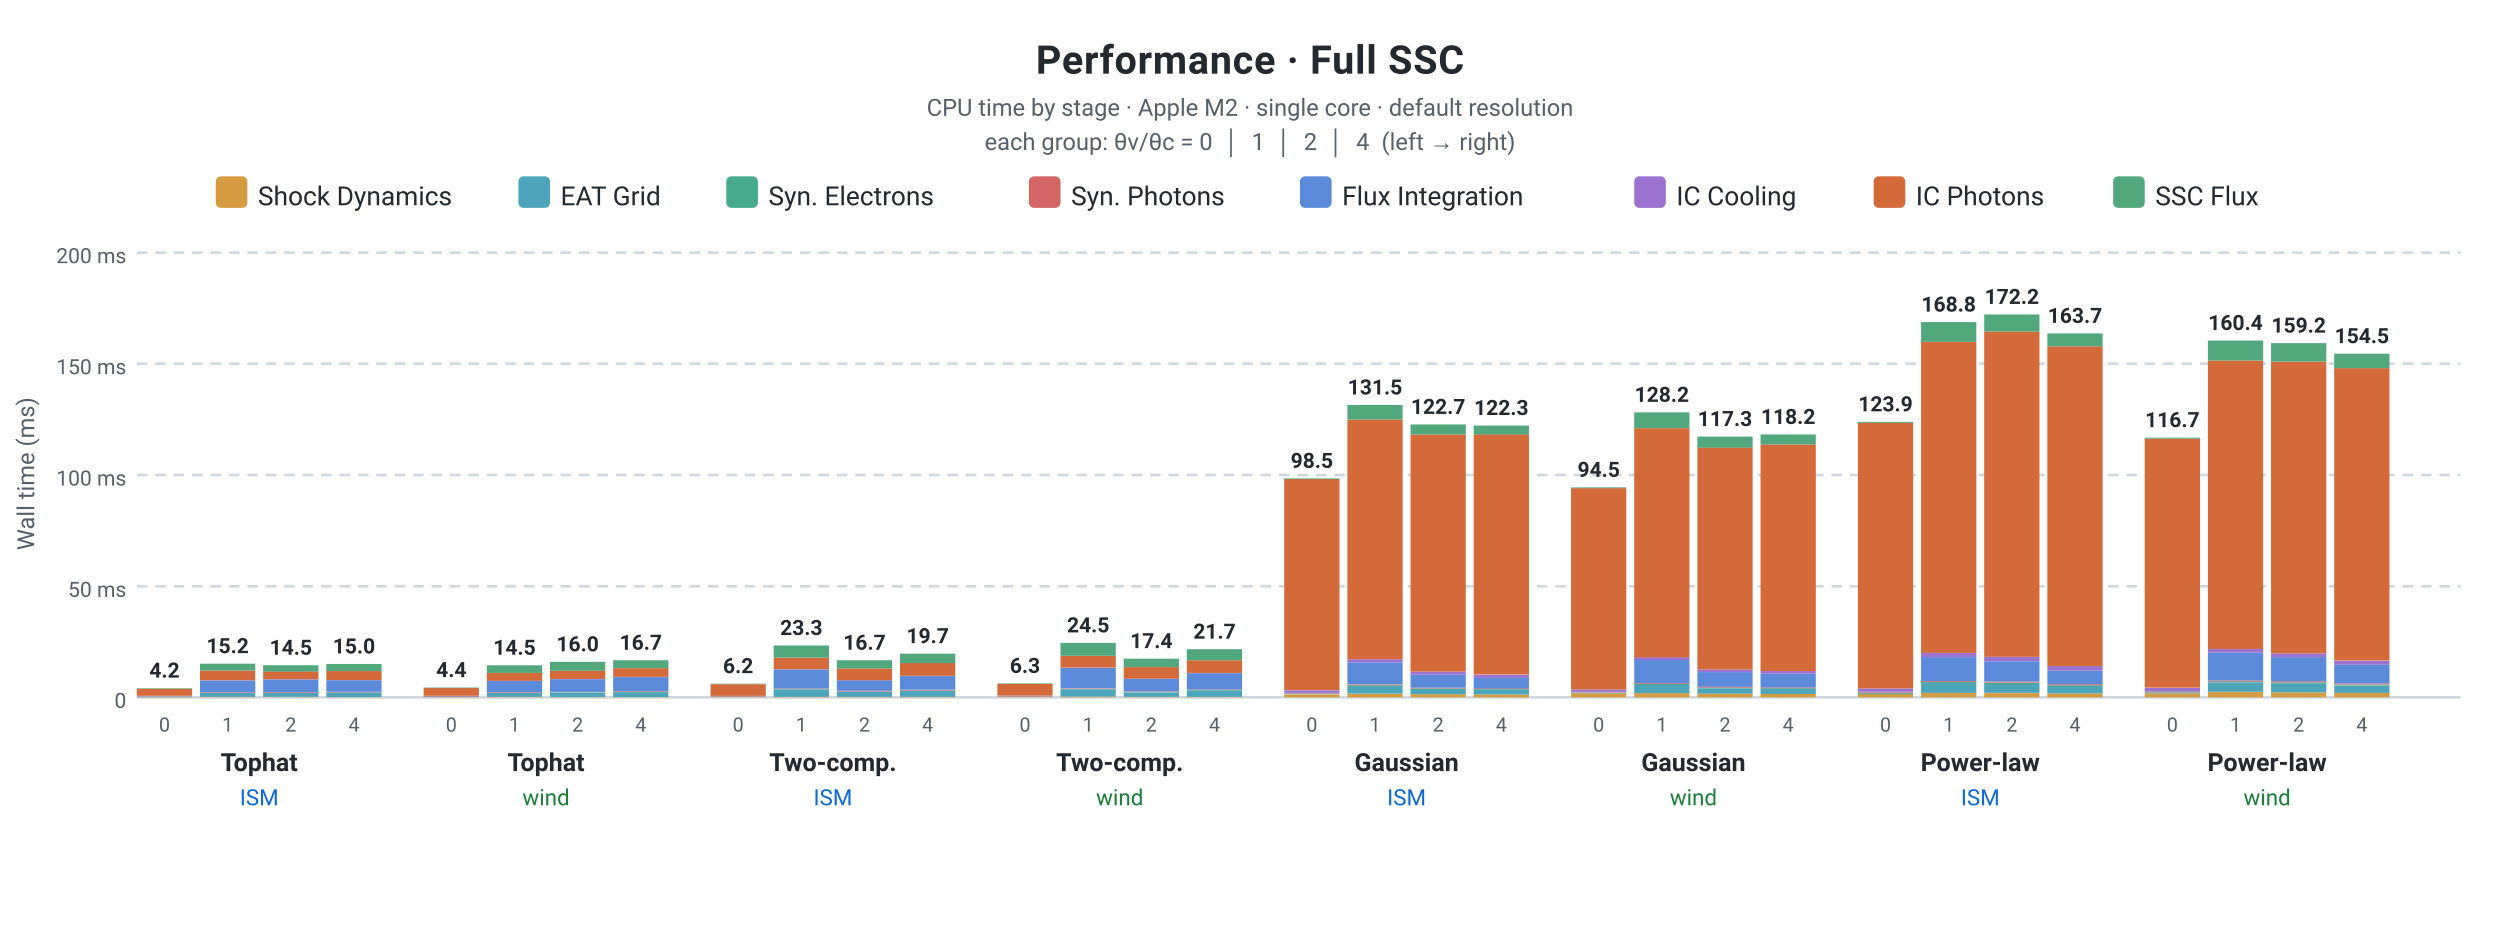
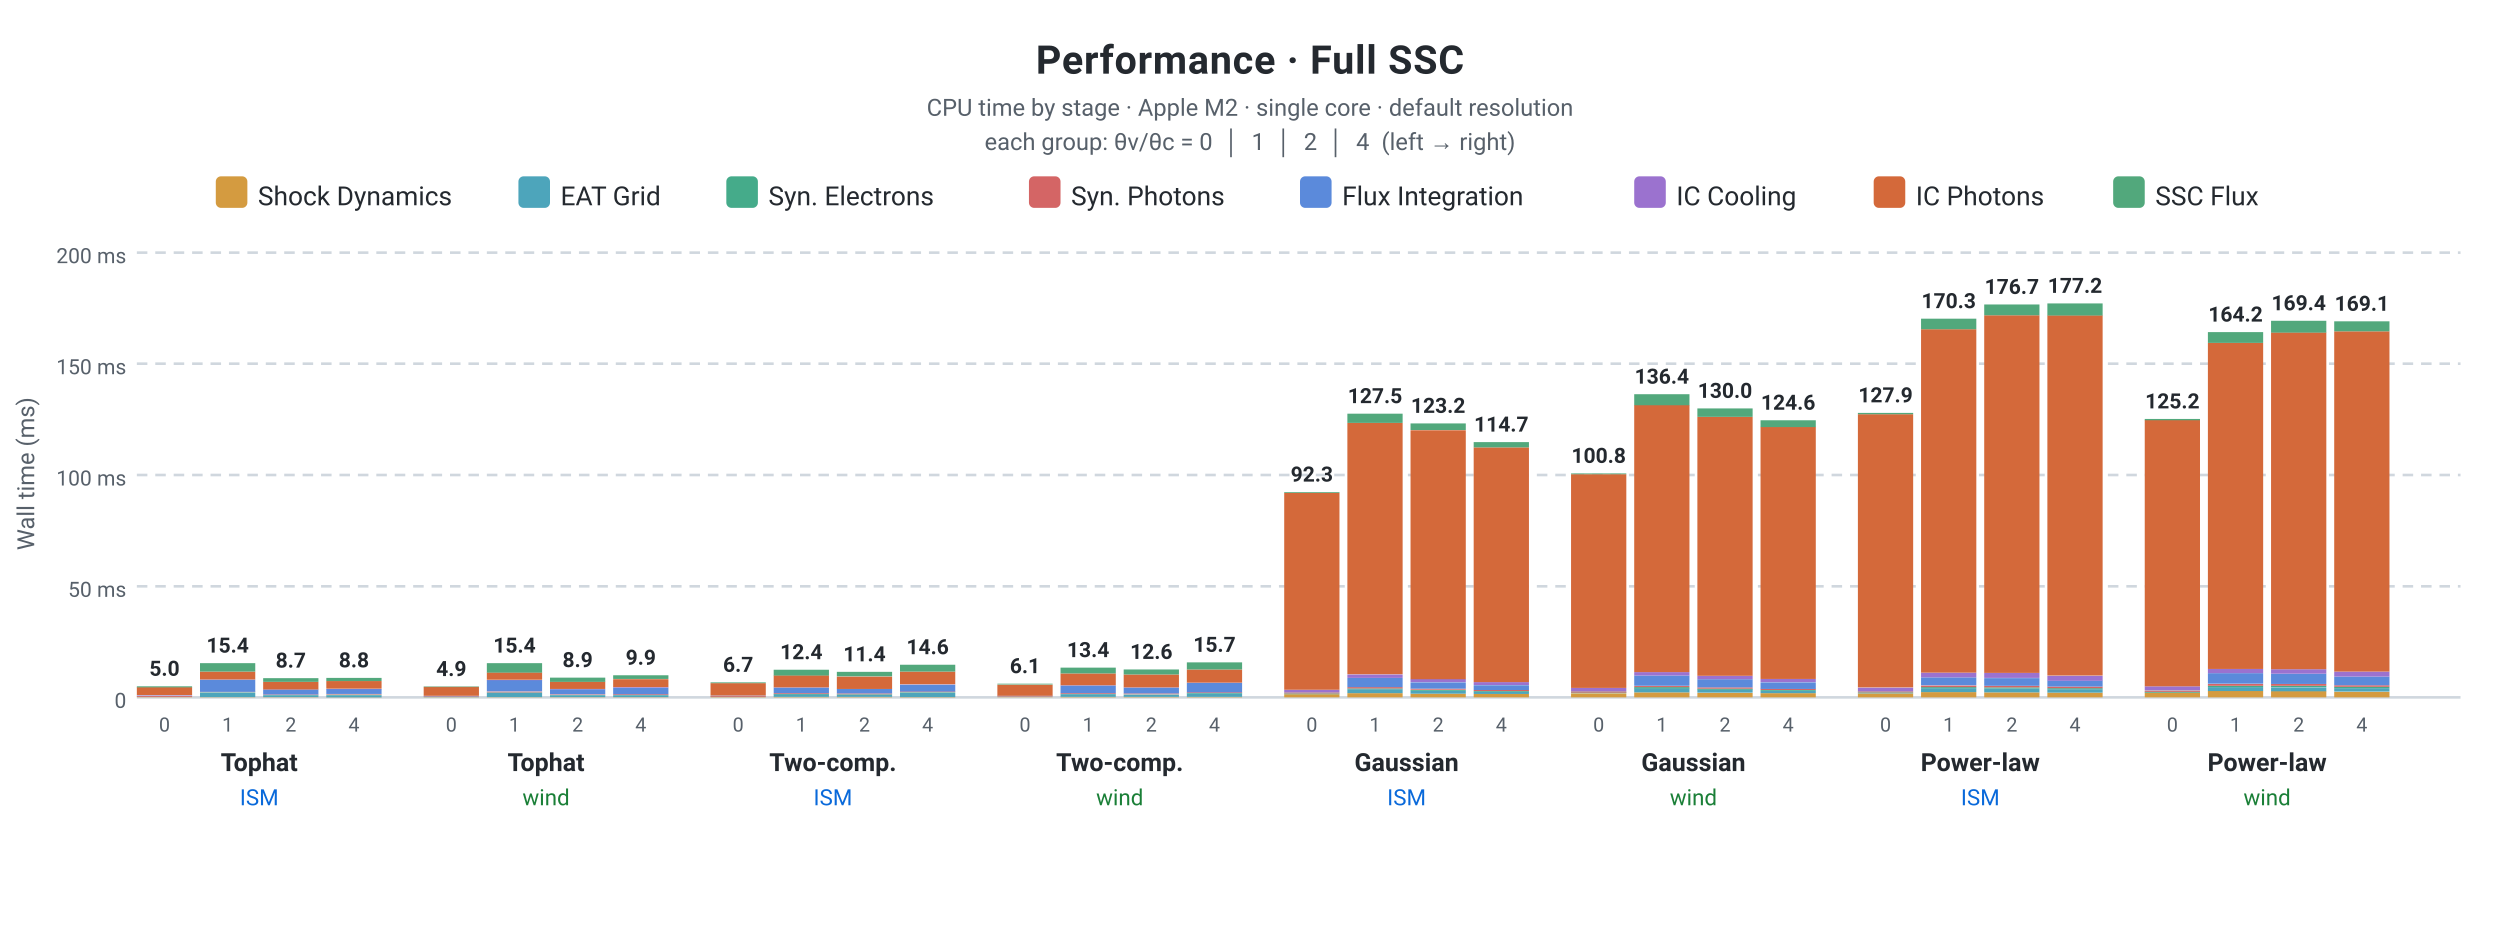
<svg xmlns="http://www.w3.org/2000/svg" viewBox="0 0 950 360" font-family="-apple-system, 'Segoe UI', Roboto, 'Helvetica Neue', Arial, sans-serif">
  <style>
    .cp { fill: #24292F; }
    .cs { fill: #57606A; }
    .cb { fill: #24292F; }
    .mi { fill: #0969DA; }
    .mw { fill: #1A7F37; }
    .gl { stroke: #D0D7DE; fill: none; }
  </style>
  <rect width="950" height="360" fill="transparent" rx="12" />
  <text x="475" y="28" text-anchor="middle" font-size="15" font-weight="700" class="cp" letter-spacing="0.3">Performance · Full SSC</text>
  <text x="475" y="44" text-anchor="middle" font-size="9" class="cs">CPU time by stage · Apple M2 · single core · default resolution</text>
  <text x="475" y="57" text-anchor="middle" font-size="9" class="cs">each group: θv/θc = 0 │ 1 │ 2 │ 4 (left → right)</text>
  <rect x="82" y="67" width="12" height="12" rx="2" fill="#D49B40" />
  <text x="98" y="78" font-size="10" class="cb">Shock Dynamics</text>
  <rect x="197" y="67" width="12" height="12" rx="2" fill="#4DA5BB" />
  <text x="213" y="78" font-size="10" class="cb">EAT Grid</text>
  <rect x="276" y="67" width="12" height="12" rx="2" fill="#45AB8A" />
  <text x="292" y="78" font-size="10" class="cb">Syn. Electrons</text>
  <rect x="391" y="67" width="12" height="12" rx="2" fill="#D46565" />
  <text x="407" y="78" font-size="10" class="cb">Syn. Photons</text>
  <rect x="494" y="67" width="12" height="12" rx="2" fill="#5B8ADB" />
  <text x="510" y="78" font-size="10" class="cb">Flux Integration</text>
  <rect x="621" y="67" width="12" height="12" rx="2" fill="#9B72CF" />
  <text x="637" y="78" font-size="10" class="cb">IC Cooling</text>
  <rect x="712" y="67" width="12" height="12" rx="2" fill="#D4693A" />
  <text x="728" y="78" font-size="10" class="cb">IC Photons</text>
  <rect x="803" y="67" width="12" height="12" rx="2" fill="#52A87C" />
  <text x="819" y="78" font-size="10" class="cb">SSC Flux</text>
  <line x1="52" y1="265" x2="935" y2="265" class="gl" stroke-width="1" />
  <line x1="52" y1="222.8" x2="935" y2="222.8" class="gl" stroke-width="1" stroke-dasharray="4,3" />
  <text x="48" y="226.8" text-anchor="end" font-size="8" class="cs">50 ms</text>
  <line x1="52" y1="180.5" x2="935" y2="180.5" class="gl" stroke-width="1" stroke-dasharray="4,3" />
  <text x="48" y="184.5" text-anchor="end" font-size="8" class="cs">100 ms</text>
  <line x1="52" y1="138.2" x2="935" y2="138.2" class="gl" stroke-width="1" stroke-dasharray="4,3" />
  <text x="48" y="142.2" text-anchor="end" font-size="8" class="cs">150 ms</text>
  <line x1="52" y1="96.0" x2="935" y2="96.0" class="gl" stroke-width="1" stroke-dasharray="4,3" />
  <text x="48" y="100.0" text-anchor="end" font-size="8" class="cs">200 ms</text>
  <text x="48" y="269" text-anchor="end" font-size="8" class="cs">0</text>
  <rect x="52.0" y="264.9" width="21" height="0.1" fill="#D49B40" />
  <rect x="52.0" y="264.9" width="21" height="0.0" fill="#4DA5BB" />
-   <rect x="52.0" y="264.8" width="21" height="0.1" fill="#45AB8A" />
-   <rect x="52.0" y="264.6" width="21" height="0.1" fill="#D46565" />
-   <rect x="52.0" y="264.5" width="21" height="0.1" fill="#5B8ADB" />
-   <rect x="52.0" y="264.4" width="21" height="0.1" fill="#9B72CF" />
-   <rect x="52.0" y="261.7" width="21" height="2.7" fill="#D4693A" />
-   <rect x="52.0" y="261.5" width="21" height="0.2" fill="#52A87C" />
-   <text x="62.5" y="257.5" text-anchor="middle" font-size="8" font-weight="600" class="cb">4.2</text>
-   <rect x="76.0" y="264.8" width="21" height="0.2" fill="#D49B40" />
-   <rect x="76.0" y="263.3" width="21" height="1.5" fill="#4DA5BB" />
-   <rect x="76.0" y="263.2" width="21" height="0.1" fill="#45AB8A" />
-   <rect x="76.0" y="263.0" width="21" height="0.2" fill="#D46565" />
-   <rect x="76.0" y="258.6" width="21" height="4.4" fill="#5B8ADB" />
-   <rect x="76.0" y="258.5" width="21" height="0.1" fill="#9B72CF" />
-   <rect x="76.0" y="254.8" width="21" height="3.7" fill="#D4693A" />
-   <rect x="76.0" y="252.2" width="21" height="2.6" fill="#52A87C" />
-   <text x="86.5" y="248.2" text-anchor="middle" font-size="8" font-weight="600" class="cb">15.2</text>
+   <rect x="52.0" y="264.7" width="21" height="0.1" fill="#45AB8A" />
+   <rect x="52.0" y="264.4" width="21" height="0.4" fill="#D46565" />
+   <rect x="52.0" y="264.3" width="21" height="0.1" fill="#5B8ADB" />
+   <rect x="52.0" y="264.2" width="21" height="0.1" fill="#9B72CF" />
+   <rect x="52.0" y="261.1" width="21" height="3.0" fill="#D4693A" />
+   <rect x="52.0" y="260.8" width="21" height="0.4" fill="#52A87C" />
+   <text x="62.5" y="256.8" text-anchor="middle" font-size="8" font-weight="600" class="cb">5.0</text>
+   <rect x="76.0" y="264.9" width="21" height="0.1" fill="#D49B40" />
+   <rect x="76.0" y="263.2" width="21" height="1.7" fill="#4DA5BB" />
+   <rect x="76.0" y="263.1" width="21" height="0.1" fill="#45AB8A" />
+   <rect x="76.0" y="262.8" width="21" height="0.2" fill="#D46565" />
+   <rect x="76.0" y="258.3" width="21" height="4.6" fill="#5B8ADB" />
+   <rect x="76.0" y="258.2" width="21" height="0.1" fill="#9B72CF" />
+   <rect x="76.0" y="255.2" width="21" height="3.0" fill="#D4693A" />
+   <rect x="76.0" y="252.0" width="21" height="3.2" fill="#52A87C" />
+   <text x="86.5" y="248.0" text-anchor="middle" font-size="8" font-weight="600" class="cb">15.4</text>
  <rect x="100.0" y="264.9" width="21" height="0.1" fill="#D49B40" />
-   <rect x="100.0" y="263.3" width="21" height="1.5" fill="#4DA5BB" />
-   <rect x="100.0" y="263.2" width="21" height="0.1" fill="#45AB8A" />
-   <rect x="100.0" y="262.9" width="21" height="0.3" fill="#D46565" />
-   <rect x="100.0" y="258.2" width="21" height="4.8" fill="#5B8ADB" />
-   <rect x="100.0" y="258.1" width="21" height="0.1" fill="#9B72CF" />
-   <rect x="100.0" y="255.1" width="21" height="3.0" fill="#D4693A" />
-   <rect x="100.0" y="252.8" width="21" height="2.4" fill="#52A87C" />
-   <text x="110.5" y="248.8" text-anchor="middle" font-size="8" font-weight="600" class="cb">14.5</text>
+   <rect x="100.0" y="264.2" width="21" height="0.7" fill="#4DA5BB" />
+   <rect x="100.0" y="264.1" width="21" height="0.1" fill="#45AB8A" />
+   <rect x="100.0" y="263.9" width="21" height="0.2" fill="#D46565" />
+   <rect x="100.0" y="262.0" width="21" height="1.9" fill="#5B8ADB" />
+   <rect x="100.0" y="262.0" width="21" height="0.1" fill="#9B72CF" />
+   <rect x="100.0" y="259.1" width="21" height="2.9" fill="#D4693A" />
+   <rect x="100.0" y="257.7" width="21" height="1.4" fill="#52A87C" />
+   <text x="110.5" y="253.7" text-anchor="middle" font-size="8" font-weight="600" class="cb">8.7</text>
  <rect x="124.0" y="264.9" width="21" height="0.1" fill="#D49B40" />
-   <rect x="124.0" y="263.2" width="21" height="1.7" fill="#4DA5BB" />
-   <rect x="124.0" y="263.1" width="21" height="0.1" fill="#45AB8A" />
-   <rect x="124.0" y="262.9" width="21" height="0.2" fill="#D46565" />
-   <rect x="124.0" y="258.5" width="21" height="4.4" fill="#5B8ADB" />
-   <rect x="124.0" y="258.4" width="21" height="0.1" fill="#9B72CF" />
-   <rect x="124.0" y="255.0" width="21" height="3.4" fill="#D4693A" />
-   <rect x="124.0" y="252.3" width="21" height="2.7" fill="#52A87C" />
-   <text x="134.5" y="248.3" text-anchor="middle" font-size="8" font-weight="600" class="cb">15.0</text>
+   <rect x="124.0" y="264.2" width="21" height="0.8" fill="#4DA5BB" />
+   <rect x="124.0" y="264.0" width="21" height="0.2" fill="#45AB8A" />
+   <rect x="124.0" y="263.7" width="21" height="0.2" fill="#D46565" />
+   <rect x="124.0" y="261.8" width="21" height="1.9" fill="#5B8ADB" />
+   <rect x="124.0" y="261.8" width="21" height="0.1" fill="#9B72CF" />
+   <rect x="124.0" y="258.8" width="21" height="2.9" fill="#D4693A" />
+   <rect x="124.0" y="257.6" width="21" height="1.2" fill="#52A87C" />
+   <text x="134.5" y="253.6" text-anchor="middle" font-size="8" font-weight="600" class="cb">8.8</text>
  <rect x="161.0" y="264.9" width="21" height="0.1" fill="#D49B40" />
  <rect x="161.0" y="264.9" width="21" height="0.0" fill="#4DA5BB" />
  <rect x="161.0" y="264.8" width="21" height="0.1" fill="#45AB8A" />
  <rect x="161.0" y="264.6" width="21" height="0.2" fill="#D46565" />
  <rect x="161.0" y="264.5" width="21" height="0.1" fill="#5B8ADB" />
-   <rect x="161.0" y="264.5" width="21" height="0.1" fill="#9B72CF" />
-   <rect x="161.0" y="261.4" width="21" height="3.0" fill="#D4693A" />
-   <rect x="161.0" y="261.3" width="21" height="0.2" fill="#52A87C" />
-   <text x="171.5" y="257.3" text-anchor="middle" font-size="8" font-weight="600" class="cb">4.4</text>
-   <rect x="185.0" y="264.8" width="21" height="0.2" fill="#D49B40" />
-   <rect x="185.0" y="263.3" width="21" height="1.5" fill="#4DA5BB" />
-   <rect x="185.0" y="263.2" width="21" height="0.1" fill="#45AB8A" />
-   <rect x="185.0" y="263.0" width="21" height="0.2" fill="#D46565" />
-   <rect x="185.0" y="258.7" width="21" height="4.3" fill="#5B8ADB" />
-   <rect x="185.0" y="258.7" width="21" height="0.1" fill="#9B72CF" />
-   <rect x="185.0" y="255.7" width="21" height="3.0" fill="#D4693A" />
-   <rect x="185.0" y="252.8" width="21" height="2.9" fill="#52A87C" />
-   <text x="195.5" y="248.8" text-anchor="middle" font-size="8" font-weight="600" class="cb">14.5</text>
+   <rect x="161.0" y="264.4" width="21" height="0.1" fill="#9B72CF" />
+   <rect x="161.0" y="261.0" width="21" height="3.4" fill="#D4693A" />
+   <rect x="161.0" y="260.9" width="21" height="0.2" fill="#52A87C" />
+   <text x="171.5" y="256.9" text-anchor="middle" font-size="8" font-weight="600" class="cb">4.9</text>
+   <rect x="185.0" y="264.9" width="21" height="0.1" fill="#D49B40" />
+   <rect x="185.0" y="263.2" width="21" height="1.7" fill="#4DA5BB" />
+   <rect x="185.0" y="263.0" width="21" height="0.1" fill="#45AB8A" />
+   <rect x="185.0" y="262.8" width="21" height="0.3" fill="#D46565" />
+   <rect x="185.0" y="258.4" width="21" height="4.3" fill="#5B8ADB" />
+   <rect x="185.0" y="258.4" width="21" height="0.1" fill="#9B72CF" />
+   <rect x="185.0" y="255.5" width="21" height="2.8" fill="#D4693A" />
+   <rect x="185.0" y="252.0" width="21" height="3.6" fill="#52A87C" />
+   <text x="195.5" y="248.0" text-anchor="middle" font-size="8" font-weight="600" class="cb">15.4</text>
  <rect x="209.0" y="264.9" width="21" height="0.1" fill="#D49B40" />
-   <rect x="209.0" y="263.2" width="21" height="1.7" fill="#4DA5BB" />
-   <rect x="209.0" y="263.1" width="21" height="0.1" fill="#45AB8A" />
-   <rect x="209.0" y="262.8" width="21" height="0.2" fill="#D46565" />
-   <rect x="209.0" y="258.1" width="21" height="4.8" fill="#5B8ADB" />
-   <rect x="209.0" y="258.0" width="21" height="0.1" fill="#9B72CF" />
-   <rect x="209.0" y="254.9" width="21" height="3.1" fill="#D4693A" />
-   <rect x="209.0" y="251.5" width="21" height="3.4" fill="#52A87C" />
-   <text x="219.5" y="247.5" text-anchor="middle" font-size="8" font-weight="600" class="cb">16.0</text>
+   <rect x="209.0" y="264.2" width="21" height="0.7" fill="#4DA5BB" />
+   <rect x="209.0" y="264.1" width="21" height="0.1" fill="#45AB8A" />
+   <rect x="209.0" y="263.8" width="21" height="0.2" fill="#D46565" />
+   <rect x="209.0" y="261.9" width="21" height="1.9" fill="#5B8ADB" />
+   <rect x="209.0" y="261.9" width="21" height="0.1" fill="#9B72CF" />
+   <rect x="209.0" y="259.0" width="21" height="2.8" fill="#D4693A" />
+   <rect x="209.0" y="257.5" width="21" height="1.6" fill="#52A87C" />
+   <text x="219.5" y="253.5" text-anchor="middle" font-size="8" font-weight="600" class="cb">8.9</text>
  <rect x="233.0" y="264.9" width="21" height="0.1" fill="#D49B40" />
-   <rect x="233.0" y="263.0" width="21" height="1.9" fill="#4DA5BB" />
-   <rect x="233.0" y="262.8" width="21" height="0.2" fill="#45AB8A" />
-   <rect x="233.0" y="262.6" width="21" height="0.2" fill="#D46565" />
-   <rect x="233.0" y="257.3" width="21" height="5.3" fill="#5B8ADB" />
-   <rect x="233.0" y="257.2" width="21" height="0.1" fill="#9B72CF" />
-   <rect x="233.0" y="253.9" width="21" height="3.3" fill="#D4693A" />
-   <rect x="233.0" y="250.9" width="21" height="3.0" fill="#52A87C" />
-   <text x="243.5" y="246.9" text-anchor="middle" font-size="8" font-weight="600" class="cb">16.7</text>
-   <rect x="270.0" y="264.9" width="21" height="0.1" fill="#D49B40" />
+   <rect x="233.0" y="264.2" width="21" height="0.7" fill="#4DA5BB" />
+   <rect x="233.0" y="264.1" width="21" height="0.1" fill="#45AB8A" />
+   <rect x="233.0" y="263.8" width="21" height="0.3" fill="#D46565" />
+   <rect x="233.0" y="261.3" width="21" height="2.5" fill="#5B8ADB" />
+   <rect x="233.0" y="261.1" width="21" height="0.2" fill="#9B72CF" />
+   <rect x="233.0" y="258.1" width="21" height="3.0" fill="#D4693A" />
+   <rect x="233.0" y="256.6" width="21" height="1.4" fill="#52A87C" />
+   <text x="243.5" y="252.6" text-anchor="middle" font-size="8" font-weight="600" class="cb">9.9</text>
+   <rect x="270.0" y="264.8" width="21" height="0.2" fill="#D49B40" />
  <rect x="270.0" y="264.8" width="21" height="0.0" fill="#4DA5BB" />
  <rect x="270.0" y="264.7" width="21" height="0.1" fill="#45AB8A" />
-   <rect x="270.0" y="264.5" width="21" height="0.2" fill="#D46565" />
+   <rect x="270.0" y="264.5" width="21" height="0.3" fill="#D46565" />
  <rect x="270.0" y="264.4" width="21" height="0.1" fill="#5B8ADB" />
  <rect x="270.0" y="264.3" width="21" height="0.1" fill="#9B72CF" />
-   <rect x="270.0" y="260.0" width="21" height="4.4" fill="#D4693A" />
-   <rect x="270.0" y="259.8" width="21" height="0.2" fill="#52A87C" />
-   <text x="280.5" y="255.8" text-anchor="middle" font-size="8" font-weight="600" class="cb">6.2</text>
+   <rect x="270.0" y="259.6" width="21" height="4.7" fill="#D4693A" />
+   <rect x="270.0" y="259.3" width="21" height="0.3" fill="#52A87C" />
+   <text x="280.5" y="255.3" text-anchor="middle" font-size="8" font-weight="600" class="cb">6.7</text>
  <rect x="294.0" y="264.8" width="21" height="0.2" fill="#D49B40" />
-   <rect x="294.0" y="262.0" width="21" height="2.8" fill="#4DA5BB" />
-   <rect x="294.0" y="261.8" width="21" height="0.2" fill="#45AB8A" />
-   <rect x="294.0" y="261.6" width="21" height="0.2" fill="#D46565" />
-   <rect x="294.0" y="254.4" width="21" height="7.2" fill="#5B8ADB" />
-   <rect x="294.0" y="254.3" width="21" height="0.1" fill="#9B72CF" />
-   <rect x="294.0" y="249.9" width="21" height="4.4" fill="#D4693A" />
-   <rect x="294.0" y="245.3" width="21" height="4.6" fill="#52A87C" />
-   <text x="304.5" y="241.3" text-anchor="middle" font-size="8" font-weight="600" class="cb">23.3</text>
+   <rect x="294.0" y="263.8" width="21" height="1.0" fill="#4DA5BB" />
+   <rect x="294.0" y="263.7" width="21" height="0.2" fill="#45AB8A" />
+   <rect x="294.0" y="263.4" width="21" height="0.3" fill="#D46565" />
+   <rect x="294.0" y="261.3" width="21" height="2.1" fill="#5B8ADB" />
+   <rect x="294.0" y="261.2" width="21" height="0.1" fill="#9B72CF" />
+   <rect x="294.0" y="256.6" width="21" height="4.6" fill="#D4693A" />
+   <rect x="294.0" y="254.5" width="21" height="2.2" fill="#52A87C" />
+   <text x="304.5" y="250.5" text-anchor="middle" font-size="8" font-weight="600" class="cb">12.4</text>
  <rect x="318.0" y="264.8" width="21" height="0.2" fill="#D49B40" />
-   <rect x="318.0" y="262.9" width="21" height="1.9" fill="#4DA5BB" />
-   <rect x="318.0" y="262.8" width="21" height="0.1" fill="#45AB8A" />
-   <rect x="318.0" y="262.6" width="21" height="0.2" fill="#D46565" />
-   <rect x="318.0" y="258.5" width="21" height="4.0" fill="#5B8ADB" />
-   <rect x="318.0" y="258.4" width="21" height="0.1" fill="#9B72CF" />
-   <rect x="318.0" y="254.0" width="21" height="4.5" fill="#D4693A" />
-   <rect x="318.0" y="250.9" width="21" height="3.1" fill="#52A87C" />
-   <text x="328.5" y="246.9" text-anchor="middle" font-size="8" font-weight="600" class="cb">16.7</text>
+   <rect x="318.0" y="264.0" width="21" height="0.8" fill="#4DA5BB" />
+   <rect x="318.0" y="263.8" width="21" height="0.2" fill="#45AB8A" />
+   <rect x="318.0" y="263.5" width="21" height="0.3" fill="#D46565" />
+   <rect x="318.0" y="261.8" width="21" height="1.7" fill="#5B8ADB" />
+   <rect x="318.0" y="261.7" width="21" height="0.1" fill="#9B72CF" />
+   <rect x="318.0" y="257.1" width="21" height="4.7" fill="#D4693A" />
+   <rect x="318.0" y="255.3" width="21" height="1.7" fill="#52A87C" />
+   <text x="328.5" y="251.3" text-anchor="middle" font-size="8" font-weight="600" class="cb">11.4</text>
  <rect x="342.0" y="264.8" width="21" height="0.2" fill="#D49B40" />
-   <rect x="342.0" y="262.5" width="21" height="2.3" fill="#4DA5BB" />
-   <rect x="342.0" y="262.4" width="21" height="0.1" fill="#45AB8A" />
-   <rect x="342.0" y="262.2" width="21" height="0.2" fill="#D46565" />
-   <rect x="342.0" y="256.9" width="21" height="5.2" fill="#5B8ADB" />
-   <rect x="342.0" y="256.8" width="21" height="0.1" fill="#9B72CF" />
-   <rect x="342.0" y="251.9" width="21" height="4.9" fill="#D4693A" />
-   <rect x="342.0" y="248.4" width="21" height="3.6" fill="#52A87C" />
-   <text x="352.5" y="244.4" text-anchor="middle" font-size="8" font-weight="600" class="cb">19.7</text>
+   <rect x="342.0" y="263.3" width="21" height="1.6" fill="#4DA5BB" />
+   <rect x="342.0" y="263.1" width="21" height="0.2" fill="#45AB8A" />
+   <rect x="342.0" y="262.7" width="21" height="0.3" fill="#D46565" />
+   <rect x="342.0" y="260.2" width="21" height="2.6" fill="#5B8ADB" />
+   <rect x="342.0" y="260.0" width="21" height="0.1" fill="#9B72CF" />
+   <rect x="342.0" y="255.2" width="21" height="4.8" fill="#D4693A" />
+   <rect x="342.0" y="252.6" width="21" height="2.6" fill="#52A87C" />
+   <text x="352.5" y="248.6" text-anchor="middle" font-size="8" font-weight="600" class="cb">14.6</text>
  <rect x="379.0" y="264.9" width="21" height="0.1" fill="#D49B40" />
  <rect x="379.0" y="264.8" width="21" height="0.0" fill="#4DA5BB" />
  <rect x="379.0" y="264.7" width="21" height="0.1" fill="#45AB8A" />
  <rect x="379.0" y="264.5" width="21" height="0.2" fill="#D46565" />
  <rect x="379.0" y="264.4" width="21" height="0.1" fill="#5B8ADB" />
  <rect x="379.0" y="264.3" width="21" height="0.1" fill="#9B72CF" />
-   <rect x="379.0" y="259.9" width="21" height="4.4" fill="#D4693A" />
-   <rect x="379.0" y="259.7" width="21" height="0.2" fill="#52A87C" />
-   <text x="389.5" y="255.7" text-anchor="middle" font-size="8" font-weight="600" class="cb">6.3</text>
-   <rect x="403.0" y="264.7" width="21" height="0.3" fill="#D49B40" />
-   <rect x="403.0" y="261.9" width="21" height="2.8" fill="#4DA5BB" />
-   <rect x="403.0" y="261.8" width="21" height="0.1" fill="#45AB8A" />
-   <rect x="403.0" y="261.6" width="21" height="0.2" fill="#D46565" />
-   <rect x="403.0" y="253.8" width="21" height="7.7" fill="#5B8ADB" />
-   <rect x="403.0" y="253.8" width="21" height="0.1" fill="#9B72CF" />
-   <rect x="403.0" y="249.2" width="21" height="4.5" fill="#D4693A" />
-   <rect x="403.0" y="244.3" width="21" height="4.9" fill="#52A87C" />
-   <text x="413.5" y="240.3" text-anchor="middle" font-size="8" font-weight="600" class="cb">24.5</text>
+   <rect x="379.0" y="260.2" width="21" height="4.2" fill="#D4693A" />
+   <rect x="379.0" y="259.8" width="21" height="0.3" fill="#52A87C" />
+   <text x="389.5" y="255.8" text-anchor="middle" font-size="8" font-weight="600" class="cb">6.1</text>
+   <rect x="403.0" y="264.8" width="21" height="0.2" fill="#D49B40" />
+   <rect x="403.0" y="263.8" width="21" height="1.0" fill="#4DA5BB" />
+   <rect x="403.0" y="263.7" width="21" height="0.1" fill="#45AB8A" />
+   <rect x="403.0" y="263.4" width="21" height="0.3" fill="#D46565" />
+   <rect x="403.0" y="260.5" width="21" height="2.9" fill="#5B8ADB" />
+   <rect x="403.0" y="260.4" width="21" height="0.1" fill="#9B72CF" />
+   <rect x="403.0" y="255.9" width="21" height="4.5" fill="#D4693A" />
+   <rect x="403.0" y="253.7" width="21" height="2.2" fill="#52A87C" />
+   <text x="413.5" y="249.7" text-anchor="middle" font-size="8" font-weight="600" class="cb">13.4</text>
  <rect x="427.0" y="264.8" width="21" height="0.2" fill="#D49B40" />
-   <rect x="427.0" y="263.1" width="21" height="1.7" fill="#4DA5BB" />
-   <rect x="427.0" y="262.9" width="21" height="0.1" fill="#45AB8A" />
-   <rect x="427.0" y="262.7" width="21" height="0.2" fill="#D46565" />
-   <rect x="427.0" y="258.0" width="21" height="4.7" fill="#5B8ADB" />
-   <rect x="427.0" y="257.9" width="21" height="0.1" fill="#9B72CF" />
-   <rect x="427.0" y="253.5" width="21" height="4.4" fill="#D4693A" />
-   <rect x="427.0" y="250.3" width="21" height="3.2" fill="#52A87C" />
-   <text x="437.5" y="246.3" text-anchor="middle" font-size="8" font-weight="600" class="cb">17.4</text>
+   <rect x="427.0" y="264.0" width="21" height="0.8" fill="#4DA5BB" />
+   <rect x="427.0" y="263.8" width="21" height="0.1" fill="#45AB8A" />
+   <rect x="427.0" y="263.5" width="21" height="0.3" fill="#D46565" />
+   <rect x="427.0" y="261.3" width="21" height="2.2" fill="#5B8ADB" />
+   <rect x="427.0" y="261.2" width="21" height="0.1" fill="#9B72CF" />
+   <rect x="427.0" y="256.3" width="21" height="4.9" fill="#D4693A" />
+   <rect x="427.0" y="254.4" width="21" height="1.9" fill="#52A87C" />
+   <text x="437.5" y="250.4" text-anchor="middle" font-size="8" font-weight="600" class="cb">12.6</text>
  <rect x="451.0" y="264.8" width="21" height="0.2" fill="#D49B40" />
-   <rect x="451.0" y="262.4" width="21" height="2.4" fill="#4DA5BB" />
-   <rect x="451.0" y="262.2" width="21" height="0.2" fill="#45AB8A" />
-   <rect x="451.0" y="262.0" width="21" height="0.2" fill="#D46565" />
-   <rect x="451.0" y="255.8" width="21" height="6.2" fill="#5B8ADB" />
-   <rect x="451.0" y="255.7" width="21" height="0.1" fill="#9B72CF" />
-   <rect x="451.0" y="250.9" width="21" height="4.8" fill="#D4693A" />
-   <rect x="451.0" y="246.7" width="21" height="4.2" fill="#52A87C" />
-   <text x="461.5" y="242.7" text-anchor="middle" font-size="8" font-weight="600" class="cb">21.7</text>
-   <rect x="488.0" y="263.9" width="21" height="1.1" fill="#D49B40" />
-   <rect x="488.0" y="263.9" width="21" height="0.0" fill="#4DA5BB" />
-   <rect x="488.0" y="263.6" width="21" height="0.2" fill="#45AB8A" />
-   <rect x="488.0" y="263.4" width="21" height="0.2" fill="#D46565" />
-   <rect x="488.0" y="263.3" width="21" height="0.1" fill="#5B8ADB" />
-   <rect x="488.0" y="262.3" width="21" height="1.0" fill="#9B72CF" />
-   <rect x="488.0" y="182.0" width="21" height="80.2" fill="#D4693A" />
-   <rect x="488.0" y="181.8" width="21" height="0.3" fill="#52A87C" />
-   <text x="498.5" y="177.8" text-anchor="middle" font-size="8" font-weight="600" class="cb">98.5</text>
-   <rect x="512.0" y="263.7" width="21" height="1.3" fill="#D49B40" />
-   <rect x="512.0" y="260.6" width="21" height="3.0" fill="#4DA5BB" />
-   <rect x="512.0" y="260.4" width="21" height="0.3" fill="#45AB8A" />
-   <rect x="512.0" y="260.1" width="21" height="0.3" fill="#D46565" />
-   <rect x="512.0" y="251.7" width="21" height="8.3" fill="#5B8ADB" />
-   <rect x="512.0" y="250.5" width="21" height="1.2" fill="#9B72CF" />
-   <rect x="512.0" y="159.4" width="21" height="91.1" fill="#D4693A" />
-   <rect x="512.0" y="153.9" width="21" height="5.5" fill="#52A87C" />
-   <text x="522.5" y="149.9" text-anchor="middle" font-size="8" font-weight="600" class="cb">131.5</text>
-   <rect x="536.0" y="263.8" width="21" height="1.2" fill="#D49B40" />
-   <rect x="536.0" y="261.8" width="21" height="2.0" fill="#4DA5BB" />
-   <rect x="536.0" y="261.6" width="21" height="0.3" fill="#45AB8A" />
-   <rect x="536.0" y="261.3" width="21" height="0.3" fill="#D46565" />
-   <rect x="536.0" y="256.4" width="21" height="4.9" fill="#5B8ADB" />
-   <rect x="536.0" y="255.2" width="21" height="1.2" fill="#9B72CF" />
-   <rect x="536.0" y="165.1" width="21" height="90.1" fill="#D4693A" />
-   <rect x="536.0" y="161.3" width="21" height="3.8" fill="#52A87C" />
-   <text x="546.5" y="157.3" text-anchor="middle" font-size="8" font-weight="600" class="cb">122.7</text>
-   <rect x="560.0" y="263.9" width="21" height="1.1" fill="#D49B40" />
-   <rect x="560.0" y="262.1" width="21" height="1.8" fill="#4DA5BB" />
-   <rect x="560.0" y="261.8" width="21" height="0.3" fill="#45AB8A" />
-   <rect x="560.0" y="261.5" width="21" height="0.3" fill="#D46565" />
-   <rect x="560.0" y="257.6" width="21" height="4.0" fill="#5B8ADB" />
-   <rect x="560.0" y="256.4" width="21" height="1.2" fill="#9B72CF" />
-   <rect x="560.0" y="165.0" width="21" height="91.3" fill="#D4693A" />
-   <rect x="560.0" y="161.7" width="21" height="3.4" fill="#52A87C" />
-   <text x="570.5" y="157.7" text-anchor="middle" font-size="8" font-weight="600" class="cb">122.3</text>
+   <rect x="451.0" y="263.5" width="21" height="1.3" fill="#4DA5BB" />
+   <rect x="451.0" y="263.4" width="21" height="0.2" fill="#45AB8A" />
+   <rect x="451.0" y="263.0" width="21" height="0.3" fill="#D46565" />
+   <rect x="451.0" y="259.5" width="21" height="3.6" fill="#5B8ADB" />
+   <rect x="451.0" y="259.4" width="21" height="0.1" fill="#9B72CF" />
+   <rect x="451.0" y="254.4" width="21" height="5.0" fill="#D4693A" />
+   <rect x="451.0" y="251.7" width="21" height="2.7" fill="#52A87C" />
+   <text x="461.5" y="247.7" text-anchor="middle" font-size="8" font-weight="600" class="cb">15.7</text>
+   <rect x="488.0" y="263.8" width="21" height="1.2" fill="#D49B40" />
+   <rect x="488.0" y="263.8" width="21" height="0.0" fill="#4DA5BB" />
+   <rect x="488.0" y="263.5" width="21" height="0.3" fill="#45AB8A" />
+   <rect x="488.0" y="263.1" width="21" height="0.4" fill="#D46565" />
+   <rect x="488.0" y="263.0" width="21" height="0.1" fill="#5B8ADB" />
+   <rect x="488.0" y="262.1" width="21" height="0.9" fill="#9B72CF" />
+   <rect x="488.0" y="187.3" width="21" height="74.8" fill="#D4693A" />
+   <rect x="488.0" y="187.0" width="21" height="0.3" fill="#52A87C" />
+   <text x="498.5" y="183.0" text-anchor="middle" font-size="8" font-weight="600" class="cb">92.3</text>
+   <rect x="512.0" y="263.4" width="21" height="1.6" fill="#D49B40" />
+   <rect x="512.0" y="261.9" width="21" height="1.5" fill="#4DA5BB" />
+   <rect x="512.0" y="261.6" width="21" height="0.3" fill="#45AB8A" />
+   <rect x="512.0" y="261.1" width="21" height="0.5" fill="#D46565" />
+   <rect x="512.0" y="257.6" width="21" height="3.5" fill="#5B8ADB" />
+   <rect x="512.0" y="256.3" width="21" height="1.3" fill="#9B72CF" />
+   <rect x="512.0" y="160.7" width="21" height="95.5" fill="#D4693A" />
+   <rect x="512.0" y="157.2" width="21" height="3.5" fill="#52A87C" />
+   <text x="522.5" y="153.2" text-anchor="middle" font-size="8" font-weight="600" class="cb">127.5</text>
+   <rect x="536.0" y="263.6" width="21" height="1.4" fill="#D49B40" />
+   <rect x="536.0" y="262.5" width="21" height="1.1" fill="#4DA5BB" />
+   <rect x="536.0" y="262.2" width="21" height="0.3" fill="#45AB8A" />
+   <rect x="536.0" y="261.7" width="21" height="0.4" fill="#D46565" />
+   <rect x="536.0" y="259.3" width="21" height="2.4" fill="#5B8ADB" />
+   <rect x="536.0" y="258.0" width="21" height="1.2" fill="#9B72CF" />
+   <rect x="536.0" y="163.5" width="21" height="94.6" fill="#D4693A" />
+   <rect x="536.0" y="160.9" width="21" height="2.5" fill="#52A87C" />
+   <text x="546.5" y="156.9" text-anchor="middle" font-size="8" font-weight="600" class="cb">123.2</text>
+   <rect x="560.0" y="263.7" width="21" height="1.3" fill="#D49B40" />
+   <rect x="560.0" y="262.9" width="21" height="0.8" fill="#4DA5BB" />
+   <rect x="560.0" y="262.6" width="21" height="0.3" fill="#45AB8A" />
+   <rect x="560.0" y="262.2" width="21" height="0.4" fill="#D46565" />
+   <rect x="560.0" y="260.4" width="21" height="1.8" fill="#5B8ADB" />
+   <rect x="560.0" y="259.2" width="21" height="1.1" fill="#9B72CF" />
+   <rect x="560.0" y="170.0" width="21" height="89.2" fill="#D4693A" />
+   <rect x="560.0" y="168.0" width="21" height="2.0" fill="#52A87C" />
+   <text x="570.5" y="164.0" text-anchor="middle" font-size="8" font-weight="600" class="cb">114.7</text>
  <rect x="597.0" y="263.5" width="21" height="1.5" fill="#D49B40" />
-   <rect x="597.0" y="263.5" width="21" height="0.0" fill="#4DA5BB" />
-   <rect x="597.0" y="263.3" width="21" height="0.2" fill="#45AB8A" />
-   <rect x="597.0" y="263.1" width="21" height="0.2" fill="#D46565" />
-   <rect x="597.0" y="262.9" width="21" height="0.1" fill="#5B8ADB" />
-   <rect x="597.0" y="262.0" width="21" height="0.9" fill="#9B72CF" />
-   <rect x="597.0" y="185.5" width="21" height="76.5" fill="#D4693A" />
-   <rect x="597.0" y="185.2" width="21" height="0.3" fill="#52A87C" />
-   <text x="607.5" y="181.2" text-anchor="middle" font-size="8" font-weight="600" class="cb">94.5</text>
-   <rect x="621.0" y="263.4" width="21" height="1.6" fill="#D49B40" />
-   <rect x="621.0" y="260.3" width="21" height="3.1" fill="#4DA5BB" />
-   <rect x="621.0" y="259.9" width="21" height="0.4" fill="#45AB8A" />
-   <rect x="621.0" y="259.6" width="21" height="0.3" fill="#D46565" />
-   <rect x="621.0" y="250.8" width="21" height="8.8" fill="#5B8ADB" />
-   <rect x="621.0" y="249.7" width="21" height="1.1" fill="#9B72CF" />
-   <rect x="621.0" y="162.7" width="21" height="87.1" fill="#D4693A" />
-   <rect x="621.0" y="156.7" width="21" height="6.0" fill="#52A87C" />
-   <text x="631.5" y="152.7" text-anchor="middle" font-size="8" font-weight="600" class="cb">128.2</text>
-   <rect x="645.0" y="263.6" width="21" height="1.4" fill="#D49B40" />
-   <rect x="645.0" y="261.6" width="21" height="2.0" fill="#4DA5BB" />
-   <rect x="645.0" y="261.3" width="21" height="0.3" fill="#45AB8A" />
-   <rect x="645.0" y="261.0" width="21" height="0.3" fill="#D46565" />
-   <rect x="645.0" y="255.4" width="21" height="5.6" fill="#5B8ADB" />
-   <rect x="645.0" y="254.4" width="21" height="1.0" fill="#9B72CF" />
-   <rect x="645.0" y="170.0" width="21" height="84.4" fill="#D4693A" />
-   <rect x="645.0" y="165.9" width="21" height="4.2" fill="#52A87C" />
-   <text x="655.5" y="161.9" text-anchor="middle" font-size="8" font-weight="600" class="cb">117.3</text>
-   <rect x="669.0" y="263.7" width="21" height="1.3" fill="#D49B40" />
-   <rect x="669.0" y="261.8" width="21" height="1.9" fill="#4DA5BB" />
-   <rect x="669.0" y="261.5" width="21" height="0.3" fill="#45AB8A" />
-   <rect x="669.0" y="261.2" width="21" height="0.3" fill="#D46565" />
-   <rect x="669.0" y="256.0" width="21" height="5.2" fill="#5B8ADB" />
-   <rect x="669.0" y="255.0" width="21" height="1.0" fill="#9B72CF" />
-   <rect x="669.0" y="168.9" width="21" height="86.1" fill="#D4693A" />
-   <rect x="669.0" y="165.1" width="21" height="3.8" fill="#52A87C" />
-   <text x="679.5" y="161.1" text-anchor="middle" font-size="8" font-weight="600" class="cb">118.2</text>
-   <rect x="706.0" y="263.7" width="21" height="1.3" fill="#D49B40" />
-   <rect x="706.0" y="263.7" width="21" height="0.1" fill="#4DA5BB" />
-   <rect x="706.0" y="263.4" width="21" height="0.3" fill="#45AB8A" />
-   <rect x="706.0" y="263.1" width="21" height="0.3" fill="#D46565" />
-   <rect x="706.0" y="263.0" width="21" height="0.1" fill="#5B8ADB" />
-   <rect x="706.0" y="261.6" width="21" height="1.3" fill="#9B72CF" />
-   <rect x="706.0" y="160.7" width="21" height="100.9" fill="#D4693A" />
-   <rect x="706.0" y="160.3" width="21" height="0.4" fill="#52A87C" />
-   <text x="716.5" y="156.3" text-anchor="middle" font-size="8" font-weight="600" class="cb">123.9</text>
-   <rect x="730.0" y="263.3" width="21" height="1.7" fill="#D49B40" />
-   <rect x="730.0" y="259.5" width="21" height="3.8" fill="#4DA5BB" />
-   <rect x="730.0" y="259.1" width="21" height="0.4" fill="#45AB8A" />
-   <rect x="730.0" y="258.7" width="21" height="0.4" fill="#D46565" />
-   <rect x="730.0" y="249.7" width="21" height="9.1" fill="#5B8ADB" />
-   <rect x="730.0" y="248.1" width="21" height="1.6" fill="#9B72CF" />
-   <rect x="730.0" y="129.9" width="21" height="118.2" fill="#D4693A" />
-   <rect x="730.0" y="122.4" width="21" height="7.5" fill="#52A87C" />
-   <text x="740.5" y="118.4" text-anchor="middle" font-size="8" font-weight="600" class="cb">168.8</text>
-   <rect x="754.0" y="263.4" width="21" height="1.6" fill="#D49B40" />
-   <rect x="754.0" y="259.9" width="21" height="3.4" fill="#4DA5BB" />
-   <rect x="754.0" y="259.5" width="21" height="0.5" fill="#45AB8A" />
-   <rect x="754.0" y="259.0" width="21" height="0.4" fill="#D46565" />
-   <rect x="754.0" y="251.3" width="21" height="7.7" fill="#5B8ADB" />
-   <rect x="754.0" y="249.6" width="21" height="1.7" fill="#9B72CF" />
-   <rect x="754.0" y="126.0" width="21" height="123.6" fill="#D4693A" />
-   <rect x="754.0" y="119.5" width="21" height="6.5" fill="#52A87C" />
-   <text x="764.5" y="115.5" text-anchor="middle" font-size="8" font-weight="600" class="cb">172.2</text>
-   <rect x="778.0" y="263.5" width="21" height="1.5" fill="#D49B40" />
-   <rect x="778.0" y="260.7" width="21" height="2.8" fill="#4DA5BB" />
-   <rect x="778.0" y="260.4" width="21" height="0.4" fill="#45AB8A" />
-   <rect x="778.0" y="260.0" width="21" height="0.4" fill="#D46565" />
-   <rect x="778.0" y="254.8" width="21" height="5.2" fill="#5B8ADB" />
-   <rect x="778.0" y="253.1" width="21" height="1.7" fill="#9B72CF" />
-   <rect x="778.0" y="131.6" width="21" height="121.5" fill="#D4693A" />
-   <rect x="778.0" y="126.7" width="21" height="4.9" fill="#52A87C" />
-   <text x="788.5" y="122.7" text-anchor="middle" font-size="8" font-weight="600" class="cb">163.7</text>
-   <rect x="815.0" y="263.5" width="21" height="1.5" fill="#D49B40" />
-   <rect x="815.0" y="263.4" width="21" height="0.1" fill="#4DA5BB" />
-   <rect x="815.0" y="263.1" width="21" height="0.3" fill="#45AB8A" />
-   <rect x="815.0" y="262.8" width="21" height="0.3" fill="#D46565" />
-   <rect x="815.0" y="262.6" width="21" height="0.2" fill="#5B8ADB" />
-   <rect x="815.0" y="261.4" width="21" height="1.2" fill="#9B72CF" />
-   <rect x="815.0" y="166.7" width="21" height="94.6" fill="#D4693A" />
-   <rect x="815.0" y="166.3" width="21" height="0.4" fill="#52A87C" />
-   <text x="825.5" y="162.3" text-anchor="middle" font-size="8" font-weight="600" class="cb">116.7</text>
-   <rect x="839.0" y="263.0" width="21" height="2.0" fill="#D49B40" />
-   <rect x="839.0" y="259.3" width="21" height="3.6" fill="#4DA5BB" />
-   <rect x="839.0" y="258.9" width="21" height="0.4" fill="#45AB8A" />
-   <rect x="839.0" y="258.6" width="21" height="0.4" fill="#D46565" />
-   <rect x="839.0" y="248.0" width="21" height="10.6" fill="#5B8ADB" />
-   <rect x="839.0" y="246.6" width="21" height="1.4" fill="#9B72CF" />
-   <rect x="839.0" y="137.0" width="21" height="109.6" fill="#D4693A" />
-   <rect x="839.0" y="129.4" width="21" height="7.6" fill="#52A87C" />
-   <text x="849.5" y="125.4" text-anchor="middle" font-size="8" font-weight="600" class="cb">160.4</text>
-   <rect x="863.0" y="263.1" width="21" height="1.9" fill="#D49B40" />
-   <rect x="863.0" y="259.8" width="21" height="3.3" fill="#4DA5BB" />
-   <rect x="863.0" y="259.3" width="21" height="0.5" fill="#45AB8A" />
-   <rect x="863.0" y="258.9" width="21" height="0.4" fill="#D46565" />
-   <rect x="863.0" y="249.7" width="21" height="9.2" fill="#5B8ADB" />
-   <rect x="863.0" y="248.3" width="21" height="1.4" fill="#9B72CF" />
-   <rect x="863.0" y="137.4" width="21" height="110.9" fill="#D4693A" />
-   <rect x="863.0" y="130.4" width="21" height="7.0" fill="#52A87C" />
-   <text x="873.5" y="126.4" text-anchor="middle" font-size="8" font-weight="600" class="cb">159.2</text>
-   <rect x="887.0" y="263.3" width="21" height="1.7" fill="#D49B40" />
-   <rect x="887.0" y="260.6" width="21" height="2.7" fill="#4DA5BB" />
-   <rect x="887.0" y="260.1" width="21" height="0.4" fill="#45AB8A" />
-   <rect x="887.0" y="259.7" width="21" height="0.4" fill="#D46565" />
-   <rect x="887.0" y="252.6" width="21" height="7.1" fill="#5B8ADB" />
-   <rect x="887.0" y="251.1" width="21" height="1.5" fill="#9B72CF" />
-   <rect x="887.0" y="139.9" width="21" height="111.1" fill="#D4693A" />
-   <rect x="887.0" y="134.4" width="21" height="5.5" fill="#52A87C" />
-   <text x="897.5" y="130.4" text-anchor="middle" font-size="8" font-weight="600" class="cb">154.5</text>
+   <rect x="597.0" y="263.4" width="21" height="0.0" fill="#4DA5BB" />
+   <rect x="597.0" y="263.1" width="21" height="0.3" fill="#45AB8A" />
+   <rect x="597.0" y="262.7" width="21" height="0.5" fill="#D46565" />
+   <rect x="597.0" y="262.6" width="21" height="0.1" fill="#5B8ADB" />
+   <rect x="597.0" y="261.4" width="21" height="1.2" fill="#9B72CF" />
+   <rect x="597.0" y="180.2" width="21" height="81.2" fill="#D4693A" />
+   <rect x="597.0" y="179.9" width="21" height="0.3" fill="#52A87C" />
+   <text x="607.5" y="175.9" text-anchor="middle" font-size="8" font-weight="600" class="cb">100.8</text>
+   <rect x="621.0" y="263.1" width="21" height="1.9" fill="#D49B40" />
+   <rect x="621.0" y="261.5" width="21" height="1.6" fill="#4DA5BB" />
+   <rect x="621.0" y="261.1" width="21" height="0.5" fill="#45AB8A" />
+   <rect x="621.0" y="260.7" width="21" height="0.4" fill="#D46565" />
+   <rect x="621.0" y="256.7" width="21" height="3.9" fill="#5B8ADB" />
+   <rect x="621.0" y="255.4" width="21" height="1.3" fill="#9B72CF" />
+   <rect x="621.0" y="153.9" width="21" height="101.5" fill="#D4693A" />
+   <rect x="621.0" y="149.8" width="21" height="4.2" fill="#52A87C" />
+   <text x="631.5" y="145.8" text-anchor="middle" font-size="8" font-weight="600" class="cb">136.4</text>
+   <rect x="645.0" y="263.3" width="21" height="1.7" fill="#D49B40" />
+   <rect x="645.0" y="262.0" width="21" height="1.2" fill="#4DA5BB" />
+   <rect x="645.0" y="261.7" width="21" height="0.4" fill="#45AB8A" />
+   <rect x="645.0" y="261.2" width="21" height="0.5" fill="#D46565" />
+   <rect x="645.0" y="258.1" width="21" height="3.1" fill="#5B8ADB" />
+   <rect x="645.0" y="256.8" width="21" height="1.3" fill="#9B72CF" />
+   <rect x="645.0" y="158.4" width="21" height="98.4" fill="#D4693A" />
+   <rect x="645.0" y="155.2" width="21" height="3.2" fill="#52A87C" />
+   <text x="655.5" y="151.2" text-anchor="middle" font-size="8" font-weight="600" class="cb">130.0</text>
+   <rect x="669.0" y="263.4" width="21" height="1.6" fill="#D49B40" />
+   <rect x="669.0" y="262.5" width="21" height="0.9" fill="#4DA5BB" />
+   <rect x="669.0" y="262.2" width="21" height="0.3" fill="#45AB8A" />
+   <rect x="669.0" y="261.7" width="21" height="0.5" fill="#D46565" />
+   <rect x="669.0" y="259.3" width="21" height="2.5" fill="#5B8ADB" />
+   <rect x="669.0" y="258.0" width="21" height="1.2" fill="#9B72CF" />
+   <rect x="669.0" y="162.2" width="21" height="95.8" fill="#D4693A" />
+   <rect x="669.0" y="159.7" width="21" height="2.6" fill="#52A87C" />
+   <text x="679.5" y="155.7" text-anchor="middle" font-size="8" font-weight="600" class="cb">124.6</text>
+   <rect x="706.0" y="263.5" width="21" height="1.5" fill="#D49B40" />
+   <rect x="706.0" y="263.5" width="21" height="0.1" fill="#4DA5BB" />
+   <rect x="706.0" y="263.1" width="21" height="0.3" fill="#45AB8A" />
+   <rect x="706.0" y="262.7" width="21" height="0.4" fill="#D46565" />
+   <rect x="706.0" y="262.6" width="21" height="0.1" fill="#5B8ADB" />
+   <rect x="706.0" y="261.3" width="21" height="1.3" fill="#9B72CF" />
+   <rect x="706.0" y="157.4" width="21" height="103.8" fill="#D4693A" />
+   <rect x="706.0" y="156.9" width="21" height="0.5" fill="#52A87C" />
+   <text x="716.5" y="152.9" text-anchor="middle" font-size="8" font-weight="600" class="cb">127.9</text>
+   <rect x="730.0" y="263.0" width="21" height="2.0" fill="#D49B40" />
+   <rect x="730.0" y="261.5" width="21" height="1.5" fill="#4DA5BB" />
+   <rect x="730.0" y="261.1" width="21" height="0.4" fill="#45AB8A" />
+   <rect x="730.0" y="260.5" width="21" height="0.6" fill="#D46565" />
+   <rect x="730.0" y="257.4" width="21" height="3.0" fill="#5B8ADB" />
+   <rect x="730.0" y="255.6" width="21" height="1.8" fill="#9B72CF" />
+   <rect x="730.0" y="125.1" width="21" height="130.5" fill="#D4693A" />
+   <rect x="730.0" y="121.1" width="21" height="4.0" fill="#52A87C" />
+   <text x="740.5" y="117.1" text-anchor="middle" font-size="8" font-weight="600" class="cb">170.3</text>
+   <rect x="754.0" y="263.1" width="21" height="1.9" fill="#D49B40" />
+   <rect x="754.0" y="261.6" width="21" height="1.5" fill="#4DA5BB" />
+   <rect x="754.0" y="261.2" width="21" height="0.4" fill="#45AB8A" />
+   <rect x="754.0" y="260.6" width="21" height="0.6" fill="#D46565" />
+   <rect x="754.0" y="257.7" width="21" height="2.9" fill="#5B8ADB" />
+   <rect x="754.0" y="255.7" width="21" height="1.9" fill="#9B72CF" />
+   <rect x="754.0" y="119.8" width="21" height="135.9" fill="#D4693A" />
+   <rect x="754.0" y="115.7" width="21" height="4.1" fill="#52A87C" />
+   <text x="764.5" y="111.7" text-anchor="middle" font-size="8" font-weight="600" class="cb">176.7</text>
+   <rect x="778.0" y="263.2" width="21" height="1.8" fill="#D49B40" />
+   <rect x="778.0" y="261.9" width="21" height="1.3" fill="#4DA5BB" />
+   <rect x="778.0" y="261.5" width="21" height="0.4" fill="#45AB8A" />
+   <rect x="778.0" y="260.9" width="21" height="0.6" fill="#D46565" />
+   <rect x="778.0" y="258.6" width="21" height="2.3" fill="#5B8ADB" />
+   <rect x="778.0" y="256.8" width="21" height="1.9" fill="#9B72CF" />
+   <rect x="778.0" y="119.8" width="21" height="136.9" fill="#D4693A" />
+   <rect x="778.0" y="115.3" width="21" height="4.6" fill="#52A87C" />
+   <text x="788.5" y="111.3" text-anchor="middle" font-size="8" font-weight="600" class="cb">177.2</text>
+   <rect x="815.0" y="263.2" width="21" height="1.8" fill="#D49B40" />
+   <rect x="815.0" y="263.2" width="21" height="0.1" fill="#4DA5BB" />
+   <rect x="815.0" y="262.8" width="21" height="0.4" fill="#45AB8A" />
+   <rect x="815.0" y="262.4" width="21" height="0.5" fill="#D46565" />
+   <rect x="815.0" y="262.2" width="21" height="0.1" fill="#5B8ADB" />
+   <rect x="815.0" y="260.8" width="21" height="1.4" fill="#9B72CF" />
+   <rect x="815.0" y="159.6" width="21" height="101.2" fill="#D4693A" />
+   <rect x="815.0" y="159.2" width="21" height="0.5" fill="#52A87C" />
+   <text x="825.5" y="155.2" text-anchor="middle" font-size="8" font-weight="600" class="cb">125.2</text>
+   <rect x="839.0" y="262.5" width="21" height="2.5" fill="#D49B40" />
+   <rect x="839.0" y="261.1" width="21" height="1.5" fill="#4DA5BB" />
+   <rect x="839.0" y="260.6" width="21" height="0.5" fill="#45AB8A" />
+   <rect x="839.0" y="259.9" width="21" height="0.7" fill="#D46565" />
+   <rect x="839.0" y="255.8" width="21" height="4.0" fill="#5B8ADB" />
+   <rect x="839.0" y="254.2" width="21" height="1.6" fill="#9B72CF" />
+   <rect x="839.0" y="130.3" width="21" height="123.9" fill="#D4693A" />
+   <rect x="839.0" y="126.2" width="21" height="4.1" fill="#52A87C" />
+   <text x="849.5" y="122.2" text-anchor="middle" font-size="8" font-weight="600" class="cb">164.2</text>
+   <rect x="863.0" y="262.6" width="21" height="2.4" fill="#D49B40" />
+   <rect x="863.0" y="261.2" width="21" height="1.5" fill="#4DA5BB" />
+   <rect x="863.0" y="260.6" width="21" height="0.5" fill="#45AB8A" />
+   <rect x="863.0" y="259.9" width="21" height="0.7" fill="#D46565" />
+   <rect x="863.0" y="256.0" width="21" height="3.9" fill="#5B8ADB" />
+   <rect x="863.0" y="254.3" width="21" height="1.7" fill="#9B72CF" />
+   <rect x="863.0" y="126.3" width="21" height="128.0" fill="#D4693A" />
+   <rect x="863.0" y="121.9" width="21" height="4.5" fill="#52A87C" />
+   <text x="873.5" y="117.9" text-anchor="middle" font-size="8" font-weight="600" class="cb">169.4</text>
+   <rect x="887.0" y="262.9" width="21" height="2.1" fill="#D49B40" />
+   <rect x="887.0" y="261.5" width="21" height="1.3" fill="#4DA5BB" />
+   <rect x="887.0" y="261.0" width="21" height="0.5" fill="#45AB8A" />
+   <rect x="887.0" y="260.4" width="21" height="0.6" fill="#D46565" />
+   <rect x="887.0" y="257.1" width="21" height="3.3" fill="#5B8ADB" />
+   <rect x="887.0" y="255.2" width="21" height="1.9" fill="#9B72CF" />
+   <rect x="887.0" y="125.9" width="21" height="129.3" fill="#D4693A" />
+   <rect x="887.0" y="122.1" width="21" height="3.8" fill="#52A87C" />
+   <text x="897.5" y="118.1" text-anchor="middle" font-size="8" font-weight="600" class="cb">169.1</text>
  <text x="62.5" y="278" text-anchor="middle" font-size="7.5" class="cs">0</text>
  <text x="86.5" y="278" text-anchor="middle" font-size="7.5" class="cs">1</text>
  <text x="110.5" y="278" text-anchor="middle" font-size="7.5" class="cs">2</text>
  <text x="134.5" y="278" text-anchor="middle" font-size="7.5" class="cs">4</text>
  <text x="171.5" y="278" text-anchor="middle" font-size="7.5" class="cs">0</text>
  <text x="195.5" y="278" text-anchor="middle" font-size="7.5" class="cs">1</text>
  <text x="219.5" y="278" text-anchor="middle" font-size="7.5" class="cs">2</text>
  <text x="243.5" y="278" text-anchor="middle" font-size="7.5" class="cs">4</text>
  <text x="280.5" y="278" text-anchor="middle" font-size="7.5" class="cs">0</text>
  <text x="304.5" y="278" text-anchor="middle" font-size="7.5" class="cs">1</text>
  <text x="328.5" y="278" text-anchor="middle" font-size="7.5" class="cs">2</text>
  <text x="352.5" y="278" text-anchor="middle" font-size="7.5" class="cs">4</text>
  <text x="389.5" y="278" text-anchor="middle" font-size="7.5" class="cs">0</text>
  <text x="413.5" y="278" text-anchor="middle" font-size="7.5" class="cs">1</text>
  <text x="437.5" y="278" text-anchor="middle" font-size="7.5" class="cs">2</text>
  <text x="461.5" y="278" text-anchor="middle" font-size="7.5" class="cs">4</text>
  <text x="498.5" y="278" text-anchor="middle" font-size="7.5" class="cs">0</text>
  <text x="522.5" y="278" text-anchor="middle" font-size="7.5" class="cs">1</text>
  <text x="546.5" y="278" text-anchor="middle" font-size="7.5" class="cs">2</text>
  <text x="570.5" y="278" text-anchor="middle" font-size="7.5" class="cs">4</text>
  <text x="607.5" y="278" text-anchor="middle" font-size="7.5" class="cs">0</text>
  <text x="631.5" y="278" text-anchor="middle" font-size="7.5" class="cs">1</text>
  <text x="655.5" y="278" text-anchor="middle" font-size="7.5" class="cs">2</text>
  <text x="679.5" y="278" text-anchor="middle" font-size="7.5" class="cs">4</text>
  <text x="716.5" y="278" text-anchor="middle" font-size="7.5" class="cs">0</text>
  <text x="740.5" y="278" text-anchor="middle" font-size="7.5" class="cs">1</text>
  <text x="764.5" y="278" text-anchor="middle" font-size="7.5" class="cs">2</text>
  <text x="788.5" y="278" text-anchor="middle" font-size="7.5" class="cs">4</text>
  <text x="825.5" y="278" text-anchor="middle" font-size="7.5" class="cs">0</text>
  <text x="849.5" y="278" text-anchor="middle" font-size="7.5" class="cs">1</text>
  <text x="873.5" y="278" text-anchor="middle" font-size="7.5" class="cs">2</text>
  <text x="897.5" y="278" text-anchor="middle" font-size="7.5" class="cs">4</text>
  <text x="98.5" y="293" text-anchor="middle" font-size="9.5" font-weight="700" class="cp">Tophat</text>
  <text x="98.5" y="306" text-anchor="middle" font-size="8.5" class="mi">ISM</text>
  <text x="207.5" y="293" text-anchor="middle" font-size="9.5" font-weight="700" class="cp">Tophat</text>
  <text x="207.5" y="306" text-anchor="middle" font-size="8.5" class="mw">wind</text>
  <text x="316.5" y="293" text-anchor="middle" font-size="9.5" font-weight="700" class="cp">Two-comp.</text>
  <text x="316.5" y="306" text-anchor="middle" font-size="8.5" class="mi">ISM</text>
  <text x="425.5" y="293" text-anchor="middle" font-size="9.5" font-weight="700" class="cp">Two-comp.</text>
  <text x="425.5" y="306" text-anchor="middle" font-size="8.5" class="mw">wind</text>
  <text x="534.5" y="293" text-anchor="middle" font-size="9.5" font-weight="700" class="cp">Gaussian</text>
  <text x="534.5" y="306" text-anchor="middle" font-size="8.5" class="mi">ISM</text>
  <text x="643.5" y="293" text-anchor="middle" font-size="9.5" font-weight="700" class="cp">Gaussian</text>
  <text x="643.5" y="306" text-anchor="middle" font-size="8.5" class="mw">wind</text>
  <text x="752.5" y="293" text-anchor="middle" font-size="9.5" font-weight="700" class="cp">Power-law</text>
  <text x="752.5" y="306" text-anchor="middle" font-size="8.5" class="mi">ISM</text>
  <text x="861.5" y="293" text-anchor="middle" font-size="9.5" font-weight="700" class="cp">Power-law</text>
  <text x="861.5" y="306" text-anchor="middle" font-size="8.5" class="mw">wind</text>
  <text x="13" y="180" text-anchor="middle" font-size="9" class="cs" transform="rotate(-90, 13, 180)">Wall time (ms)</text>
</svg>
